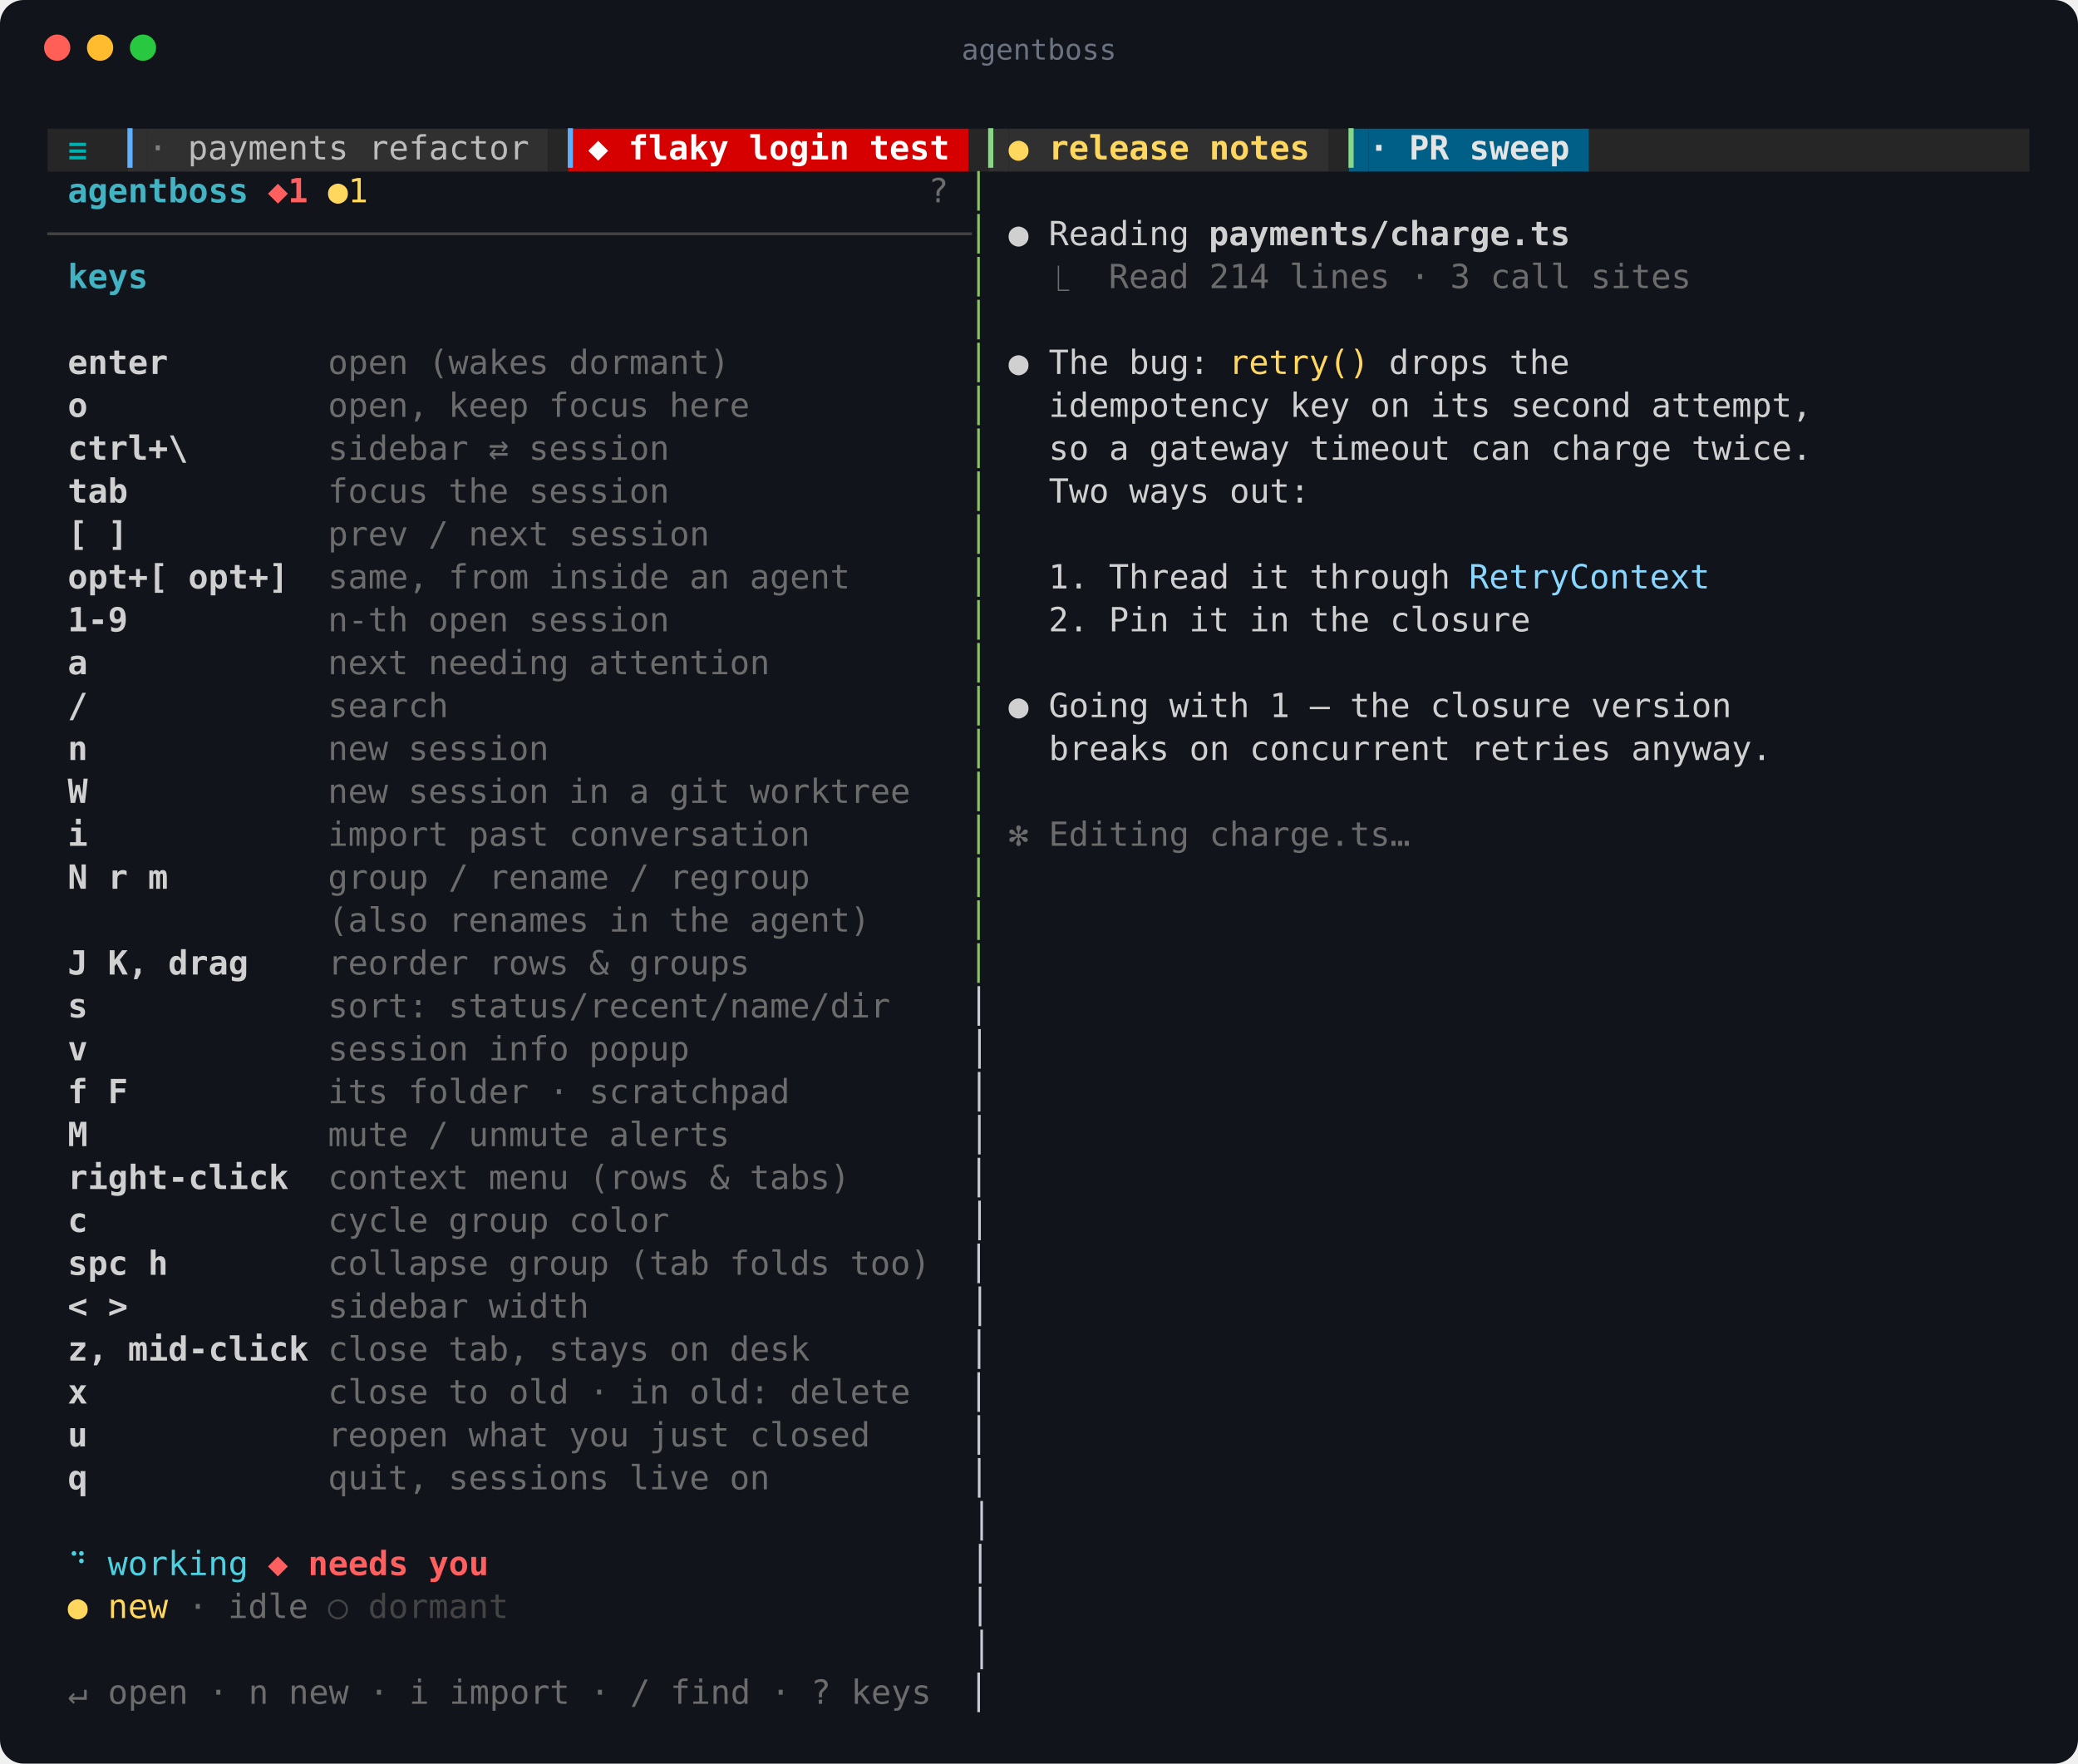
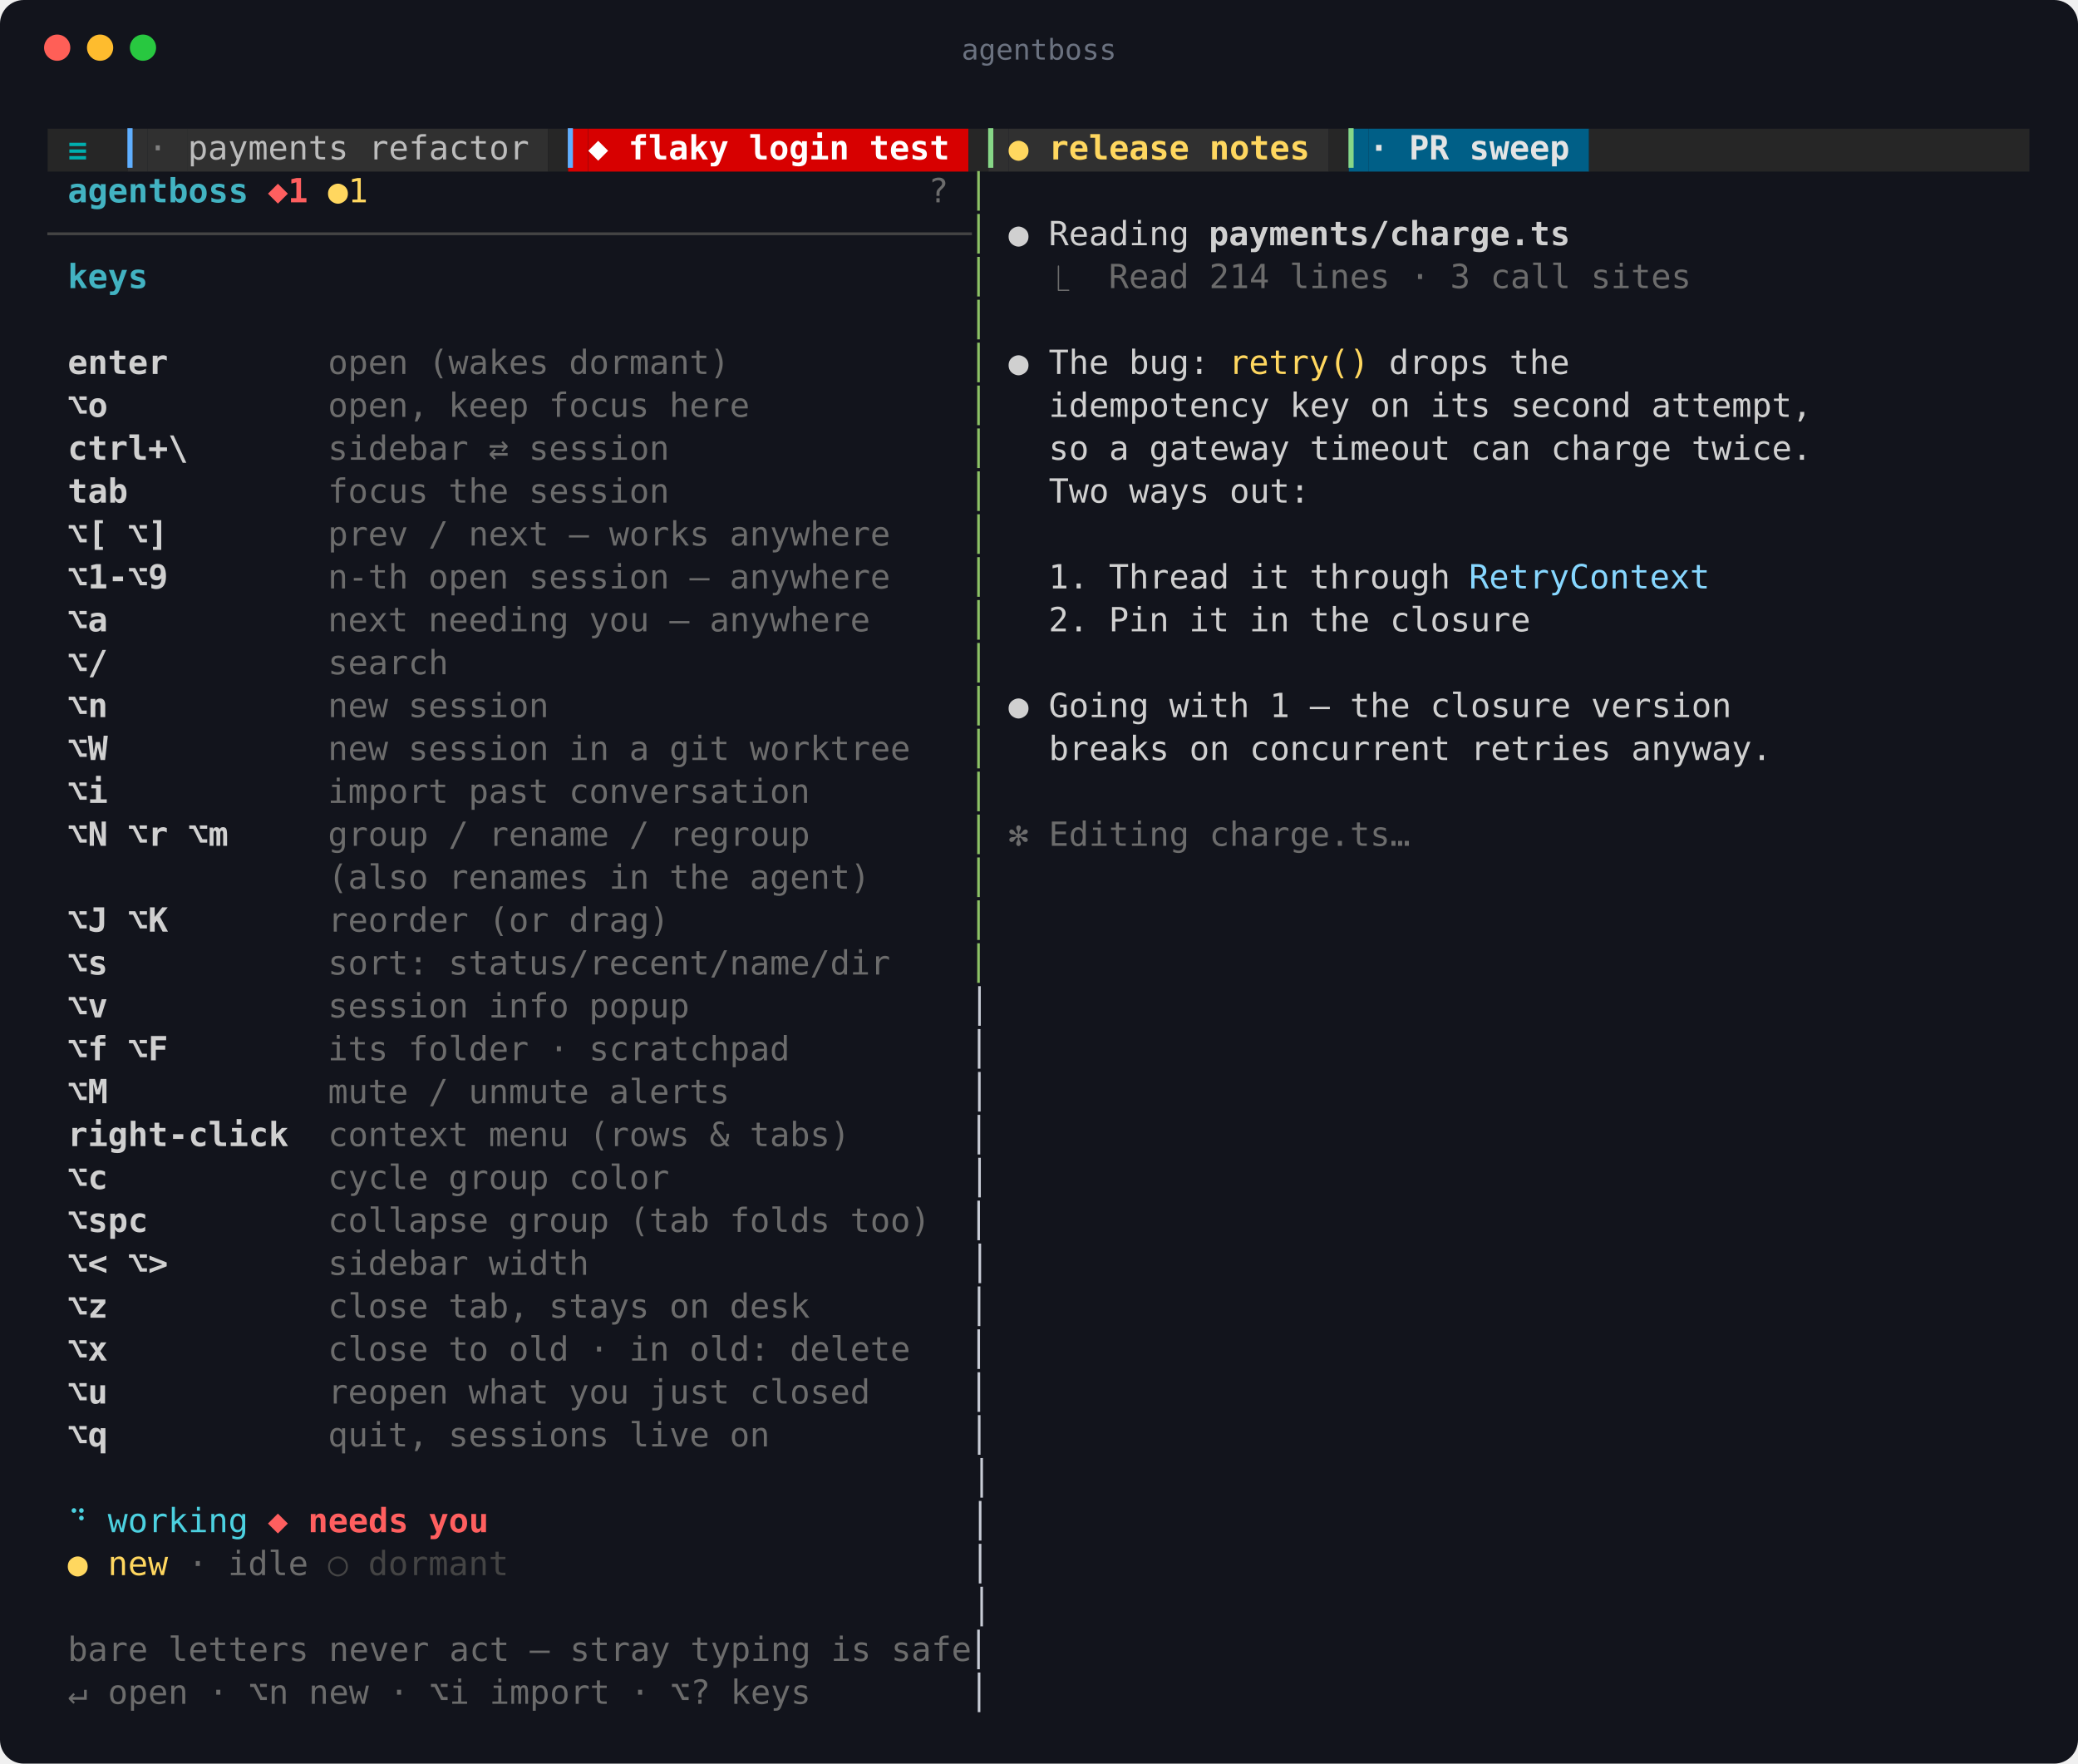
<svg xmlns="http://www.w3.org/2000/svg" width="872" height="740" viewBox="0 0 872 740" font-family="ui-monospace,SFMono-Regular,Menlo,Consolas,&quot;DejaVu Sans Mono&quot;,monospace" font-size="14.0">
  <rect width="872" height="740" rx="10" fill="#12141c" />
  <g>
    <circle cx="24" cy="20" r="5.5" fill="#ff5f57" />
    <circle cx="42" cy="20" r="5.5" fill="#febc2e" />
    <circle cx="60" cy="20" r="5.5" fill="#28c840" />
    <text x="436" y="25" fill="#6b7280" font-size="12" text-anchor="middle">agentboss</text>
  </g>
  <rect x="20.0" y="54.0" width="33.6" height="18.0" fill="#262626" />
  <rect x="53.6" y="54.0" width="8.4" height="18.0" fill="#303030" />
  <rect x="62.0" y="54.0" width="16.8" height="18.0" fill="#303030" />
  <rect x="78.8" y="54.0" width="151.2" height="18.0" fill="#303030" />
  <rect x="230.0" y="54.0" width="8.4" height="18.0" fill="#262626" />
  <rect x="238.4" y="54.0" width="8.4" height="18.0" fill="#d70000" />
  <rect x="246.8" y="54.0" width="159.6" height="18.0" fill="#d70000" />
  <rect x="406.4" y="54.0" width="8.4" height="18.0" fill="#262626" />
  <rect x="414.8" y="54.0" width="8.4" height="18.0" fill="#303030" />
  <rect x="423.2" y="54.0" width="134.4" height="18.0" fill="#303030" />
  <rect x="557.6" y="54.0" width="8.4" height="18.0" fill="#262626" />
  <rect x="566.0" y="54.0" width="8.4" height="18.0" fill="#005f87" />
  <rect x="574.4" y="54.0" width="92.4" height="18.0" fill="#005f87" />
  <rect x="666.8" y="54.0" width="184.8" height="18.0" fill="#262626" />
  <text x="20.0" y="66.9" fill="#00afaf" textLength="33.6" lengthAdjust="spacingAndGlyphs" xml:space="preserve" font-weight="600"> ☰ </text>
  <text x="53.6" y="66.9" fill="#5fafff" textLength="8.4" lengthAdjust="spacingAndGlyphs" xml:space="preserve">▎</text>
  <text x="62.0" y="66.9" fill="#808080" textLength="16.8" lengthAdjust="spacingAndGlyphs" xml:space="preserve">· </text>
  <text x="78.8" y="66.9" fill="#bcbcbc" textLength="151.2" lengthAdjust="spacingAndGlyphs" xml:space="preserve">payments refactor </text>
  <text x="238.4" y="66.9" fill="#5fafff" textLength="8.4" lengthAdjust="spacingAndGlyphs" xml:space="preserve">▎</text>
  <text x="246.8" y="66.9" fill="#ffffff" textLength="159.6" lengthAdjust="spacingAndGlyphs" xml:space="preserve" font-weight="600">◆ flaky login test </text>
  <text x="414.8" y="66.9" fill="#87d787" textLength="8.4" lengthAdjust="spacingAndGlyphs" xml:space="preserve">▎</text>
  <text x="423.2" y="66.9" fill="#ffd75f" textLength="134.4" lengthAdjust="spacingAndGlyphs" xml:space="preserve" font-weight="600">● release notes </text>
  <text x="566.0" y="66.9" fill="#87d787" textLength="8.4" lengthAdjust="spacingAndGlyphs" xml:space="preserve">▎</text>
  <text x="574.4" y="66.9" fill="#e4e4e4" textLength="92.4" lengthAdjust="spacingAndGlyphs" xml:space="preserve" font-weight="600">· PR sweep </text>
  <text x="28.4" y="84.9" fill="#42b3c2" textLength="75.6" lengthAdjust="spacingAndGlyphs" xml:space="preserve" font-weight="600">agentboss</text>
  <text x="112.4" y="84.9" fill="#ff5f5f" textLength="16.8" lengthAdjust="spacingAndGlyphs" xml:space="preserve" font-weight="600">◆1</text>
  <text x="137.6" y="84.9" fill="#ffd75f" textLength="16.8" lengthAdjust="spacingAndGlyphs" xml:space="preserve">●1</text>
  <text x="389.6" y="84.9" fill="#6c6c6c" textLength="16.8" lengthAdjust="spacingAndGlyphs" xml:space="preserve">? </text>
  <text x="406.4" y="84.9" fill="#8cc265" textLength="8.4" lengthAdjust="spacingAndGlyphs" xml:space="preserve">│</text>
  <text x="20.0" y="102.9" fill="#444444" textLength="386.4" lengthAdjust="spacingAndGlyphs" xml:space="preserve">──────────────────────────────────────────────</text>
  <text x="406.4" y="102.9" fill="#8cc265" textLength="8.4" lengthAdjust="spacingAndGlyphs" xml:space="preserve">│</text>
  <text x="423.2" y="102.9" fill="#d0d0d0" textLength="84.0" lengthAdjust="spacingAndGlyphs" xml:space="preserve">● Reading </text>
  <text x="507.2" y="102.9" fill="#d0d0d0" textLength="151.2" lengthAdjust="spacingAndGlyphs" xml:space="preserve" font-weight="600">payments/charge.ts</text>
  <text x="28.4" y="120.9" fill="#42b3c2" textLength="33.6" lengthAdjust="spacingAndGlyphs" xml:space="preserve" font-weight="600">keys</text>
  <text x="406.4" y="120.9" fill="#8cc265" textLength="8.4" lengthAdjust="spacingAndGlyphs" xml:space="preserve">│</text>
  <text x="440.0" y="120.9" fill="#6c6c6c" textLength="268.8" lengthAdjust="spacingAndGlyphs" xml:space="preserve">⎿  Read 214 lines · 3 call sites</text>
  <text x="406.4" y="138.9" fill="#8cc265" textLength="8.4" lengthAdjust="spacingAndGlyphs" xml:space="preserve">│</text>
  <text x="28.4" y="156.9" fill="#d0d0d0" textLength="109.2" lengthAdjust="spacingAndGlyphs" xml:space="preserve" font-weight="600">enter        </text>
  <text x="137.6" y="156.9" fill="#6c6c6c" textLength="168.0" lengthAdjust="spacingAndGlyphs" xml:space="preserve">open (wakes dormant)</text>
  <text x="406.4" y="156.9" fill="#8cc265" textLength="8.4" lengthAdjust="spacingAndGlyphs" xml:space="preserve">│</text>
  <text x="423.2" y="156.9" fill="#d0d0d0" textLength="92.4" lengthAdjust="spacingAndGlyphs" xml:space="preserve">● The bug: </text>
  <text x="515.6" y="156.9" fill="#ffd75f" textLength="58.8" lengthAdjust="spacingAndGlyphs" xml:space="preserve">retry()</text>
  <text x="574.4" y="156.9" fill="#d0d0d0" textLength="84.0" lengthAdjust="spacingAndGlyphs" xml:space="preserve"> drops the</text>
-   <text x="28.4" y="174.9" fill="#d0d0d0" textLength="109.2" lengthAdjust="spacingAndGlyphs" xml:space="preserve" font-weight="600">o            </text>
+   <text x="28.4" y="174.9" fill="#d0d0d0" textLength="109.2" lengthAdjust="spacingAndGlyphs" xml:space="preserve" font-weight="600">⌥o           </text>
  <text x="137.6" y="174.9" fill="#6c6c6c" textLength="176.4" lengthAdjust="spacingAndGlyphs" xml:space="preserve">open, keep focus here</text>
  <text x="406.4" y="174.9" fill="#8cc265" textLength="8.4" lengthAdjust="spacingAndGlyphs" xml:space="preserve">│</text>
  <text x="414.8" y="174.9" fill="#d0d0d0" textLength="344.4" lengthAdjust="spacingAndGlyphs" xml:space="preserve">   idempotency key on its second attempt,</text>
  <text x="28.4" y="192.9" fill="#d0d0d0" textLength="109.2" lengthAdjust="spacingAndGlyphs" xml:space="preserve" font-weight="600">ctrl+\       </text>
  <text x="137.6" y="192.9" fill="#6c6c6c" textLength="142.8" lengthAdjust="spacingAndGlyphs" xml:space="preserve">sidebar ⇄ session</text>
  <text x="406.4" y="192.9" fill="#8cc265" textLength="8.4" lengthAdjust="spacingAndGlyphs" xml:space="preserve">│</text>
  <text x="414.8" y="192.9" fill="#d0d0d0" textLength="344.4" lengthAdjust="spacingAndGlyphs" xml:space="preserve">   so a gateway timeout can charge twice.</text>
  <text x="28.4" y="210.9" fill="#d0d0d0" textLength="109.2" lengthAdjust="spacingAndGlyphs" xml:space="preserve" font-weight="600">tab          </text>
  <text x="137.6" y="210.9" fill="#6c6c6c" textLength="142.8" lengthAdjust="spacingAndGlyphs" xml:space="preserve">focus the session</text>
  <text x="406.4" y="210.9" fill="#8cc265" textLength="8.4" lengthAdjust="spacingAndGlyphs" xml:space="preserve">│</text>
  <text x="414.8" y="210.9" fill="#d0d0d0" textLength="134.4" lengthAdjust="spacingAndGlyphs" xml:space="preserve">   Two ways out:</text>
-   <text x="28.4" y="228.9" fill="#d0d0d0" textLength="109.2" lengthAdjust="spacingAndGlyphs" xml:space="preserve" font-weight="600">[ ]          </text>
-   <text x="137.6" y="228.9" fill="#6c6c6c" textLength="159.6" lengthAdjust="spacingAndGlyphs" xml:space="preserve">prev / next session</text>
+   <text x="28.4" y="228.9" fill="#d0d0d0" textLength="109.2" lengthAdjust="spacingAndGlyphs" xml:space="preserve" font-weight="600">⌥[ ⌥]        </text>
+   <text x="137.6" y="228.9" fill="#6c6c6c" textLength="235.2" lengthAdjust="spacingAndGlyphs" xml:space="preserve">prev / next — works anywhere</text>
  <text x="406.4" y="228.9" fill="#8cc265" textLength="8.4" lengthAdjust="spacingAndGlyphs" xml:space="preserve">│</text>
-   <text x="28.4" y="246.9" fill="#d0d0d0" textLength="109.2" lengthAdjust="spacingAndGlyphs" xml:space="preserve" font-weight="600">opt+[ opt+]  </text>
-   <text x="137.6" y="246.9" fill="#6c6c6c" textLength="218.4" lengthAdjust="spacingAndGlyphs" xml:space="preserve">same, from inside an agent</text>
+   <text x="28.4" y="246.9" fill="#d0d0d0" textLength="109.2" lengthAdjust="spacingAndGlyphs" xml:space="preserve" font-weight="600">⌥1-⌥9        </text>
+   <text x="137.6" y="246.9" fill="#6c6c6c" textLength="235.2" lengthAdjust="spacingAndGlyphs" xml:space="preserve">n-th open session — anywhere</text>
  <text x="406.4" y="246.9" fill="#8cc265" textLength="8.4" lengthAdjust="spacingAndGlyphs" xml:space="preserve">│</text>
  <text x="440.0" y="246.9" fill="#d0d0d0" textLength="176.4" lengthAdjust="spacingAndGlyphs" xml:space="preserve">1. Thread it through </text>
  <text x="616.4" y="246.9" fill="#87d7ff" textLength="100.8" lengthAdjust="spacingAndGlyphs" xml:space="preserve">RetryContext</text>
-   <text x="28.4" y="264.9" fill="#d0d0d0" textLength="109.2" lengthAdjust="spacingAndGlyphs" xml:space="preserve" font-weight="600">1-9          </text>
-   <text x="137.6" y="264.9" fill="#6c6c6c" textLength="142.8" lengthAdjust="spacingAndGlyphs" xml:space="preserve">n-th open session</text>
+   <text x="28.4" y="264.9" fill="#d0d0d0" textLength="109.2" lengthAdjust="spacingAndGlyphs" xml:space="preserve" font-weight="600">⌥a           </text>
+   <text x="137.6" y="264.9" fill="#6c6c6c" textLength="226.8" lengthAdjust="spacingAndGlyphs" xml:space="preserve">next needing you — anywhere</text>
  <text x="406.4" y="264.9" fill="#8cc265" textLength="8.4" lengthAdjust="spacingAndGlyphs" xml:space="preserve">│</text>
  <text x="440.0" y="264.9" fill="#d0d0d0" textLength="201.6" lengthAdjust="spacingAndGlyphs" xml:space="preserve">2. Pin it in the closure</text>
-   <text x="28.4" y="282.9" fill="#d0d0d0" textLength="109.2" lengthAdjust="spacingAndGlyphs" xml:space="preserve" font-weight="600">a            </text>
-   <text x="137.6" y="282.9" fill="#6c6c6c" textLength="184.8" lengthAdjust="spacingAndGlyphs" xml:space="preserve">next needing attention</text>
+   <text x="28.4" y="282.9" fill="#d0d0d0" textLength="109.2" lengthAdjust="spacingAndGlyphs" xml:space="preserve" font-weight="600">⌥/           </text>
+   <text x="137.6" y="282.9" fill="#6c6c6c" textLength="50.4" lengthAdjust="spacingAndGlyphs" xml:space="preserve">search</text>
  <text x="406.4" y="282.9" fill="#8cc265" textLength="8.4" lengthAdjust="spacingAndGlyphs" xml:space="preserve">│</text>
-   <text x="28.4" y="300.9" fill="#d0d0d0" textLength="109.2" lengthAdjust="spacingAndGlyphs" xml:space="preserve" font-weight="600">/            </text>
-   <text x="137.6" y="300.9" fill="#6c6c6c" textLength="50.4" lengthAdjust="spacingAndGlyphs" xml:space="preserve">search</text>
+   <text x="28.4" y="300.9" fill="#d0d0d0" textLength="109.2" lengthAdjust="spacingAndGlyphs" xml:space="preserve" font-weight="600">⌥n           </text>
+   <text x="137.6" y="300.9" fill="#6c6c6c" textLength="92.4" lengthAdjust="spacingAndGlyphs" xml:space="preserve">new session</text>
  <text x="406.4" y="300.9" fill="#8cc265" textLength="8.4" lengthAdjust="spacingAndGlyphs" xml:space="preserve">│</text>
  <text x="423.2" y="300.9" fill="#d0d0d0" textLength="302.4" lengthAdjust="spacingAndGlyphs" xml:space="preserve">● Going with 1 — the closure version</text>
-   <text x="28.4" y="318.9" fill="#d0d0d0" textLength="109.2" lengthAdjust="spacingAndGlyphs" xml:space="preserve" font-weight="600">n            </text>
-   <text x="137.6" y="318.9" fill="#6c6c6c" textLength="92.4" lengthAdjust="spacingAndGlyphs" xml:space="preserve">new session</text>
+   <text x="28.4" y="318.9" fill="#d0d0d0" textLength="109.2" lengthAdjust="spacingAndGlyphs" xml:space="preserve" font-weight="600">⌥W           </text>
+   <text x="137.6" y="318.9" fill="#6c6c6c" textLength="243.6" lengthAdjust="spacingAndGlyphs" xml:space="preserve">new session in a git worktree</text>
  <text x="406.4" y="318.9" fill="#8cc265" textLength="8.4" lengthAdjust="spacingAndGlyphs" xml:space="preserve">│</text>
  <text x="414.8" y="318.9" fill="#d0d0d0" textLength="327.6" lengthAdjust="spacingAndGlyphs" xml:space="preserve">   breaks on concurrent retries anyway.</text>
-   <text x="28.4" y="336.9" fill="#d0d0d0" textLength="109.2" lengthAdjust="spacingAndGlyphs" xml:space="preserve" font-weight="600">W            </text>
-   <text x="137.6" y="336.9" fill="#6c6c6c" textLength="243.6" lengthAdjust="spacingAndGlyphs" xml:space="preserve">new session in a git worktree</text>
+   <text x="28.4" y="336.9" fill="#d0d0d0" textLength="109.2" lengthAdjust="spacingAndGlyphs" xml:space="preserve" font-weight="600">⌥i           </text>
+   <text x="137.6" y="336.9" fill="#6c6c6c" textLength="201.6" lengthAdjust="spacingAndGlyphs" xml:space="preserve">import past conversation</text>
  <text x="406.4" y="336.9" fill="#8cc265" textLength="8.4" lengthAdjust="spacingAndGlyphs" xml:space="preserve">│</text>
-   <text x="28.4" y="354.9" fill="#d0d0d0" textLength="109.2" lengthAdjust="spacingAndGlyphs" xml:space="preserve" font-weight="600">i            </text>
-   <text x="137.6" y="354.9" fill="#6c6c6c" textLength="201.6" lengthAdjust="spacingAndGlyphs" xml:space="preserve">import past conversation</text>
+   <text x="28.4" y="354.9" fill="#d0d0d0" textLength="109.2" lengthAdjust="spacingAndGlyphs" xml:space="preserve" font-weight="600">⌥N ⌥r ⌥m     </text>
+   <text x="137.6" y="354.9" fill="#6c6c6c" textLength="201.6" lengthAdjust="spacingAndGlyphs" xml:space="preserve">group / rename / regroup</text>
  <text x="406.4" y="354.9" fill="#8cc265" textLength="8.4" lengthAdjust="spacingAndGlyphs" xml:space="preserve">│</text>
  <text x="423.2" y="354.9" fill="#6c6c6c" textLength="168.0" lengthAdjust="spacingAndGlyphs" xml:space="preserve">✻ Editing charge.ts…</text>
-   <text x="28.4" y="372.9" fill="#d0d0d0" textLength="109.2" lengthAdjust="spacingAndGlyphs" xml:space="preserve" font-weight="600">N r m        </text>
-   <text x="137.6" y="372.9" fill="#6c6c6c" textLength="201.6" lengthAdjust="spacingAndGlyphs" xml:space="preserve">group / rename / regroup</text>
+   <text x="137.6" y="372.9" fill="#6c6c6c" textLength="226.8" lengthAdjust="spacingAndGlyphs" xml:space="preserve">(also renames in the agent)</text>
  <text x="406.4" y="372.9" fill="#8cc265" textLength="8.4" lengthAdjust="spacingAndGlyphs" xml:space="preserve">│</text>
-   <text x="137.6" y="390.9" fill="#6c6c6c" textLength="226.8" lengthAdjust="spacingAndGlyphs" xml:space="preserve">(also renames in the agent)</text>
+   <text x="28.4" y="390.9" fill="#d0d0d0" textLength="109.2" lengthAdjust="spacingAndGlyphs" xml:space="preserve" font-weight="600">⌥J ⌥K        </text>
+   <text x="137.6" y="390.9" fill="#6c6c6c" textLength="142.8" lengthAdjust="spacingAndGlyphs" xml:space="preserve">reorder (or drag)</text>
  <text x="406.4" y="390.9" fill="#8cc265" textLength="8.4" lengthAdjust="spacingAndGlyphs" xml:space="preserve">│</text>
-   <text x="28.4" y="408.9" fill="#d0d0d0" textLength="109.2" lengthAdjust="spacingAndGlyphs" xml:space="preserve" font-weight="600">J K, drag    </text>
-   <text x="137.6" y="408.9" fill="#6c6c6c" textLength="176.4" lengthAdjust="spacingAndGlyphs" xml:space="preserve">reorder rows &amp; groups</text>
+   <text x="28.4" y="408.9" fill="#d0d0d0" textLength="109.2" lengthAdjust="spacingAndGlyphs" xml:space="preserve" font-weight="600">⌥s           </text>
+   <text x="137.6" y="408.9" fill="#6c6c6c" textLength="235.2" lengthAdjust="spacingAndGlyphs" xml:space="preserve">sort: status/recent/name/dir</text>
  <text x="406.4" y="408.9" fill="#8cc265" textLength="8.4" lengthAdjust="spacingAndGlyphs" xml:space="preserve">│</text>
-   <text x="28.4" y="426.9" fill="#d0d0d0" textLength="109.2" lengthAdjust="spacingAndGlyphs" xml:space="preserve" font-weight="600">s            </text>
-   <text x="137.6" y="426.9" fill="#6c6c6c" textLength="235.2" lengthAdjust="spacingAndGlyphs" xml:space="preserve">sort: status/recent/name/dir</text>
-   <text x="372.8" y="426.9" fill="#c8ccd6" textLength="42.0" lengthAdjust="spacingAndGlyphs" xml:space="preserve">    │</text>
-   <text x="28.4" y="444.9" fill="#d0d0d0" textLength="109.2" lengthAdjust="spacingAndGlyphs" xml:space="preserve" font-weight="600">v            </text>
-   <text x="137.6" y="444.9" fill="#6c6c6c" textLength="151.2" lengthAdjust="spacingAndGlyphs" xml:space="preserve">session info popup</text>
-   <text x="288.8" y="444.9" fill="#c8ccd6" textLength="126.0" lengthAdjust="spacingAndGlyphs" xml:space="preserve">              │</text>
-   <text x="28.4" y="462.9" fill="#d0d0d0" textLength="109.2" lengthAdjust="spacingAndGlyphs" xml:space="preserve" font-weight="600">f F          </text>
-   <text x="137.6" y="462.9" fill="#6c6c6c" textLength="193.2" lengthAdjust="spacingAndGlyphs" xml:space="preserve">its folder · scratchpad</text>
-   <text x="330.8" y="462.9" fill="#c8ccd6" textLength="84.0" lengthAdjust="spacingAndGlyphs" xml:space="preserve">         │</text>
-   <text x="28.4" y="480.9" fill="#d0d0d0" textLength="109.2" lengthAdjust="spacingAndGlyphs" xml:space="preserve" font-weight="600">M            </text>
-   <text x="137.6" y="480.9" fill="#6c6c6c" textLength="168.0" lengthAdjust="spacingAndGlyphs" xml:space="preserve">mute / unmute alerts</text>
-   <text x="305.6" y="480.9" fill="#c8ccd6" textLength="109.2" lengthAdjust="spacingAndGlyphs" xml:space="preserve">            │</text>
-   <text x="28.4" y="498.9" fill="#d0d0d0" textLength="109.2" lengthAdjust="spacingAndGlyphs" xml:space="preserve" font-weight="600">right-click  </text>
-   <text x="137.6" y="498.9" fill="#6c6c6c" textLength="218.4" lengthAdjust="spacingAndGlyphs" xml:space="preserve">context menu (rows &amp; tabs)</text>
-   <text x="356.0" y="498.9" fill="#c8ccd6" textLength="58.8" lengthAdjust="spacingAndGlyphs" xml:space="preserve">      │</text>
-   <text x="28.4" y="516.9" fill="#d0d0d0" textLength="109.2" lengthAdjust="spacingAndGlyphs" xml:space="preserve" font-weight="600">c            </text>
-   <text x="137.6" y="516.9" fill="#6c6c6c" textLength="142.8" lengthAdjust="spacingAndGlyphs" xml:space="preserve">cycle group color</text>
-   <text x="280.4" y="516.9" fill="#c8ccd6" textLength="134.4" lengthAdjust="spacingAndGlyphs" xml:space="preserve">               │</text>
-   <text x="28.4" y="534.9" fill="#d0d0d0" textLength="109.2" lengthAdjust="spacingAndGlyphs" xml:space="preserve" font-weight="600">spc h        </text>
-   <text x="137.6" y="534.9" fill="#6c6c6c" textLength="252.0" lengthAdjust="spacingAndGlyphs" xml:space="preserve">collapse group (tab folds too)</text>
-   <text x="389.6" y="534.9" fill="#c8ccd6" textLength="25.2" lengthAdjust="spacingAndGlyphs" xml:space="preserve">  │</text>
-   <text x="28.4" y="552.9" fill="#d0d0d0" textLength="109.2" lengthAdjust="spacingAndGlyphs" xml:space="preserve" font-weight="600">&lt; &gt;          </text>
-   <text x="137.6" y="552.9" fill="#6c6c6c" textLength="109.2" lengthAdjust="spacingAndGlyphs" xml:space="preserve">sidebar width</text>
-   <text x="246.8" y="552.9" fill="#c8ccd6" textLength="168.0" lengthAdjust="spacingAndGlyphs" xml:space="preserve">                   │</text>
-   <text x="28.4" y="570.9" fill="#d0d0d0" textLength="109.2" lengthAdjust="spacingAndGlyphs" xml:space="preserve" font-weight="600">z, mid-click </text>
-   <text x="137.6" y="570.9" fill="#6c6c6c" textLength="201.6" lengthAdjust="spacingAndGlyphs" xml:space="preserve">close tab, stays on desk</text>
-   <text x="339.2" y="570.9" fill="#c8ccd6" textLength="75.6" lengthAdjust="spacingAndGlyphs" xml:space="preserve">        │</text>
-   <text x="28.4" y="588.9" fill="#d0d0d0" textLength="109.2" lengthAdjust="spacingAndGlyphs" xml:space="preserve" font-weight="600">x            </text>
-   <text x="137.6" y="588.9" fill="#6c6c6c" textLength="243.6" lengthAdjust="spacingAndGlyphs" xml:space="preserve">close to old · in old: delete</text>
-   <text x="381.2" y="588.9" fill="#c8ccd6" textLength="33.6" lengthAdjust="spacingAndGlyphs" xml:space="preserve">   │</text>
-   <text x="28.4" y="606.9" fill="#d0d0d0" textLength="109.2" lengthAdjust="spacingAndGlyphs" xml:space="preserve" font-weight="600">u            </text>
-   <text x="137.6" y="606.9" fill="#6c6c6c" textLength="226.8" lengthAdjust="spacingAndGlyphs" xml:space="preserve">reopen what you just closed</text>
-   <text x="364.4" y="606.9" fill="#c8ccd6" textLength="50.4" lengthAdjust="spacingAndGlyphs" xml:space="preserve">     │</text>
-   <text x="28.4" y="624.9" fill="#d0d0d0" textLength="109.2" lengthAdjust="spacingAndGlyphs" xml:space="preserve" font-weight="600">q            </text>
-   <text x="137.6" y="624.9" fill="#6c6c6c" textLength="184.8" lengthAdjust="spacingAndGlyphs" xml:space="preserve">quit, sessions live on</text>
-   <text x="322.4" y="624.9" fill="#c8ccd6" textLength="92.4" lengthAdjust="spacingAndGlyphs" xml:space="preserve">          │</text>
-   <text x="20.0" y="642.9" fill="#c8ccd6" textLength="394.8" lengthAdjust="spacingAndGlyphs" xml:space="preserve">                                              │</text>
-   <text x="28.4" y="660.9" fill="#4cd1e0" textLength="84.0" lengthAdjust="spacingAndGlyphs" xml:space="preserve">⠙ working </text>
-   <text x="112.4" y="660.9" fill="#ff5f5f" textLength="92.4" lengthAdjust="spacingAndGlyphs" xml:space="preserve" font-weight="600">◆ needs you</text>
-   <text x="204.8" y="660.9" fill="#c8ccd6" textLength="210.0" lengthAdjust="spacingAndGlyphs" xml:space="preserve">                        │</text>
-   <text x="28.4" y="678.9" fill="#ffd75f" textLength="50.4" lengthAdjust="spacingAndGlyphs" xml:space="preserve">● new </text>
-   <text x="78.8" y="678.9" fill="#6c6c6c" textLength="58.8" lengthAdjust="spacingAndGlyphs" xml:space="preserve">· idle </text>
-   <text x="137.6" y="678.9" fill="#444444" textLength="75.6" lengthAdjust="spacingAndGlyphs" xml:space="preserve">○ dormant</text>
-   <text x="213.2" y="678.9" fill="#c8ccd6" textLength="201.6" lengthAdjust="spacingAndGlyphs" xml:space="preserve">                       │</text>
-   <text x="20.0" y="696.9" fill="#c8ccd6" textLength="394.8" lengthAdjust="spacingAndGlyphs" xml:space="preserve">                                              │</text>
-   <text x="28.4" y="714.9" fill="#6c6c6c" textLength="361.2" lengthAdjust="spacingAndGlyphs" xml:space="preserve">↵ open · n new · i import · / find · ? keys</text>
-   <text x="389.6" y="714.9" fill="#c8ccd6" textLength="25.2" lengthAdjust="spacingAndGlyphs" xml:space="preserve">  │</text>
+   <text x="28.4" y="426.9" fill="#d0d0d0" textLength="109.2" lengthAdjust="spacingAndGlyphs" xml:space="preserve" font-weight="600">⌥v           </text>
+   <text x="137.6" y="426.9" fill="#6c6c6c" textLength="151.2" lengthAdjust="spacingAndGlyphs" xml:space="preserve">session info popup</text>
+   <text x="288.8" y="426.9" fill="#c8ccd6" textLength="126.0" lengthAdjust="spacingAndGlyphs" xml:space="preserve">              │</text>
+   <text x="28.4" y="444.9" fill="#d0d0d0" textLength="109.2" lengthAdjust="spacingAndGlyphs" xml:space="preserve" font-weight="600">⌥f ⌥F        </text>
+   <text x="137.6" y="444.9" fill="#6c6c6c" textLength="193.2" lengthAdjust="spacingAndGlyphs" xml:space="preserve">its folder · scratchpad</text>
+   <text x="330.8" y="444.9" fill="#c8ccd6" textLength="84.0" lengthAdjust="spacingAndGlyphs" xml:space="preserve">         │</text>
+   <text x="28.4" y="462.9" fill="#d0d0d0" textLength="109.2" lengthAdjust="spacingAndGlyphs" xml:space="preserve" font-weight="600">⌥M           </text>
+   <text x="137.6" y="462.9" fill="#6c6c6c" textLength="168.0" lengthAdjust="spacingAndGlyphs" xml:space="preserve">mute / unmute alerts</text>
+   <text x="305.6" y="462.9" fill="#c8ccd6" textLength="109.2" lengthAdjust="spacingAndGlyphs" xml:space="preserve">            │</text>
+   <text x="28.4" y="480.9" fill="#d0d0d0" textLength="109.2" lengthAdjust="spacingAndGlyphs" xml:space="preserve" font-weight="600">right-click  </text>
+   <text x="137.6" y="480.9" fill="#6c6c6c" textLength="218.4" lengthAdjust="spacingAndGlyphs" xml:space="preserve">context menu (rows &amp; tabs)</text>
+   <text x="356.0" y="480.9" fill="#c8ccd6" textLength="58.8" lengthAdjust="spacingAndGlyphs" xml:space="preserve">      │</text>
+   <text x="28.4" y="498.9" fill="#d0d0d0" textLength="109.2" lengthAdjust="spacingAndGlyphs" xml:space="preserve" font-weight="600">⌥c           </text>
+   <text x="137.6" y="498.9" fill="#6c6c6c" textLength="142.8" lengthAdjust="spacingAndGlyphs" xml:space="preserve">cycle group color</text>
+   <text x="280.4" y="498.9" fill="#c8ccd6" textLength="134.4" lengthAdjust="spacingAndGlyphs" xml:space="preserve">               │</text>
+   <text x="28.4" y="516.9" fill="#d0d0d0" textLength="109.2" lengthAdjust="spacingAndGlyphs" xml:space="preserve" font-weight="600">⌥spc         </text>
+   <text x="137.6" y="516.9" fill="#6c6c6c" textLength="252.0" lengthAdjust="spacingAndGlyphs" xml:space="preserve">collapse group (tab folds too)</text>
+   <text x="389.6" y="516.9" fill="#c8ccd6" textLength="25.2" lengthAdjust="spacingAndGlyphs" xml:space="preserve">  │</text>
+   <text x="28.4" y="534.9" fill="#d0d0d0" textLength="109.2" lengthAdjust="spacingAndGlyphs" xml:space="preserve" font-weight="600">⌥&lt; ⌥&gt;        </text>
+   <text x="137.6" y="534.9" fill="#6c6c6c" textLength="109.2" lengthAdjust="spacingAndGlyphs" xml:space="preserve">sidebar width</text>
+   <text x="246.8" y="534.9" fill="#c8ccd6" textLength="168.0" lengthAdjust="spacingAndGlyphs" xml:space="preserve">                   │</text>
+   <text x="28.4" y="552.9" fill="#d0d0d0" textLength="109.2" lengthAdjust="spacingAndGlyphs" xml:space="preserve" font-weight="600">⌥z           </text>
+   <text x="137.6" y="552.9" fill="#6c6c6c" textLength="201.6" lengthAdjust="spacingAndGlyphs" xml:space="preserve">close tab, stays on desk</text>
+   <text x="339.2" y="552.9" fill="#c8ccd6" textLength="75.6" lengthAdjust="spacingAndGlyphs" xml:space="preserve">        │</text>
+   <text x="28.4" y="570.9" fill="#d0d0d0" textLength="109.2" lengthAdjust="spacingAndGlyphs" xml:space="preserve" font-weight="600">⌥x           </text>
+   <text x="137.6" y="570.9" fill="#6c6c6c" textLength="243.6" lengthAdjust="spacingAndGlyphs" xml:space="preserve">close to old · in old: delete</text>
+   <text x="381.2" y="570.9" fill="#c8ccd6" textLength="33.6" lengthAdjust="spacingAndGlyphs" xml:space="preserve">   │</text>
+   <text x="28.4" y="588.9" fill="#d0d0d0" textLength="109.2" lengthAdjust="spacingAndGlyphs" xml:space="preserve" font-weight="600">⌥u           </text>
+   <text x="137.6" y="588.9" fill="#6c6c6c" textLength="226.8" lengthAdjust="spacingAndGlyphs" xml:space="preserve">reopen what you just closed</text>
+   <text x="364.4" y="588.9" fill="#c8ccd6" textLength="50.4" lengthAdjust="spacingAndGlyphs" xml:space="preserve">     │</text>
+   <text x="28.4" y="606.9" fill="#d0d0d0" textLength="109.2" lengthAdjust="spacingAndGlyphs" xml:space="preserve" font-weight="600">⌥q           </text>
+   <text x="137.6" y="606.9" fill="#6c6c6c" textLength="184.8" lengthAdjust="spacingAndGlyphs" xml:space="preserve">quit, sessions live on</text>
+   <text x="322.4" y="606.9" fill="#c8ccd6" textLength="92.4" lengthAdjust="spacingAndGlyphs" xml:space="preserve">          │</text>
+   <text x="20.0" y="624.9" fill="#c8ccd6" textLength="394.8" lengthAdjust="spacingAndGlyphs" xml:space="preserve">                                              │</text>
+   <text x="28.4" y="642.9" fill="#4cd1e0" textLength="84.0" lengthAdjust="spacingAndGlyphs" xml:space="preserve">⠙ working </text>
+   <text x="112.4" y="642.9" fill="#ff5f5f" textLength="92.4" lengthAdjust="spacingAndGlyphs" xml:space="preserve" font-weight="600">◆ needs you</text>
+   <text x="204.8" y="642.9" fill="#c8ccd6" textLength="210.0" lengthAdjust="spacingAndGlyphs" xml:space="preserve">                        │</text>
+   <text x="28.4" y="660.9" fill="#ffd75f" textLength="50.4" lengthAdjust="spacingAndGlyphs" xml:space="preserve">● new </text>
+   <text x="78.8" y="660.9" fill="#6c6c6c" textLength="58.8" lengthAdjust="spacingAndGlyphs" xml:space="preserve">· idle </text>
+   <text x="137.6" y="660.9" fill="#444444" textLength="75.6" lengthAdjust="spacingAndGlyphs" xml:space="preserve">○ dormant</text>
+   <text x="213.2" y="660.9" fill="#c8ccd6" textLength="201.6" lengthAdjust="spacingAndGlyphs" xml:space="preserve">                       │</text>
+   <text x="20.0" y="678.9" fill="#c8ccd6" textLength="394.8" lengthAdjust="spacingAndGlyphs" xml:space="preserve">                                              │</text>
+   <text x="28.4" y="696.9" fill="#6c6c6c" textLength="378.0" lengthAdjust="spacingAndGlyphs" xml:space="preserve">bare letters never act — stray typing is safe</text>
+   <text x="406.4" y="696.9" fill="#c8ccd6" textLength="8.4" lengthAdjust="spacingAndGlyphs" xml:space="preserve">│</text>
+   <text x="28.4" y="714.9" fill="#6c6c6c" textLength="310.8" lengthAdjust="spacingAndGlyphs" xml:space="preserve">↵ open · ⌥n new · ⌥i import · ⌥? keys</text>
+   <text x="339.2" y="714.9" fill="#c8ccd6" textLength="75.6" lengthAdjust="spacingAndGlyphs" xml:space="preserve">        │</text>
</svg>
